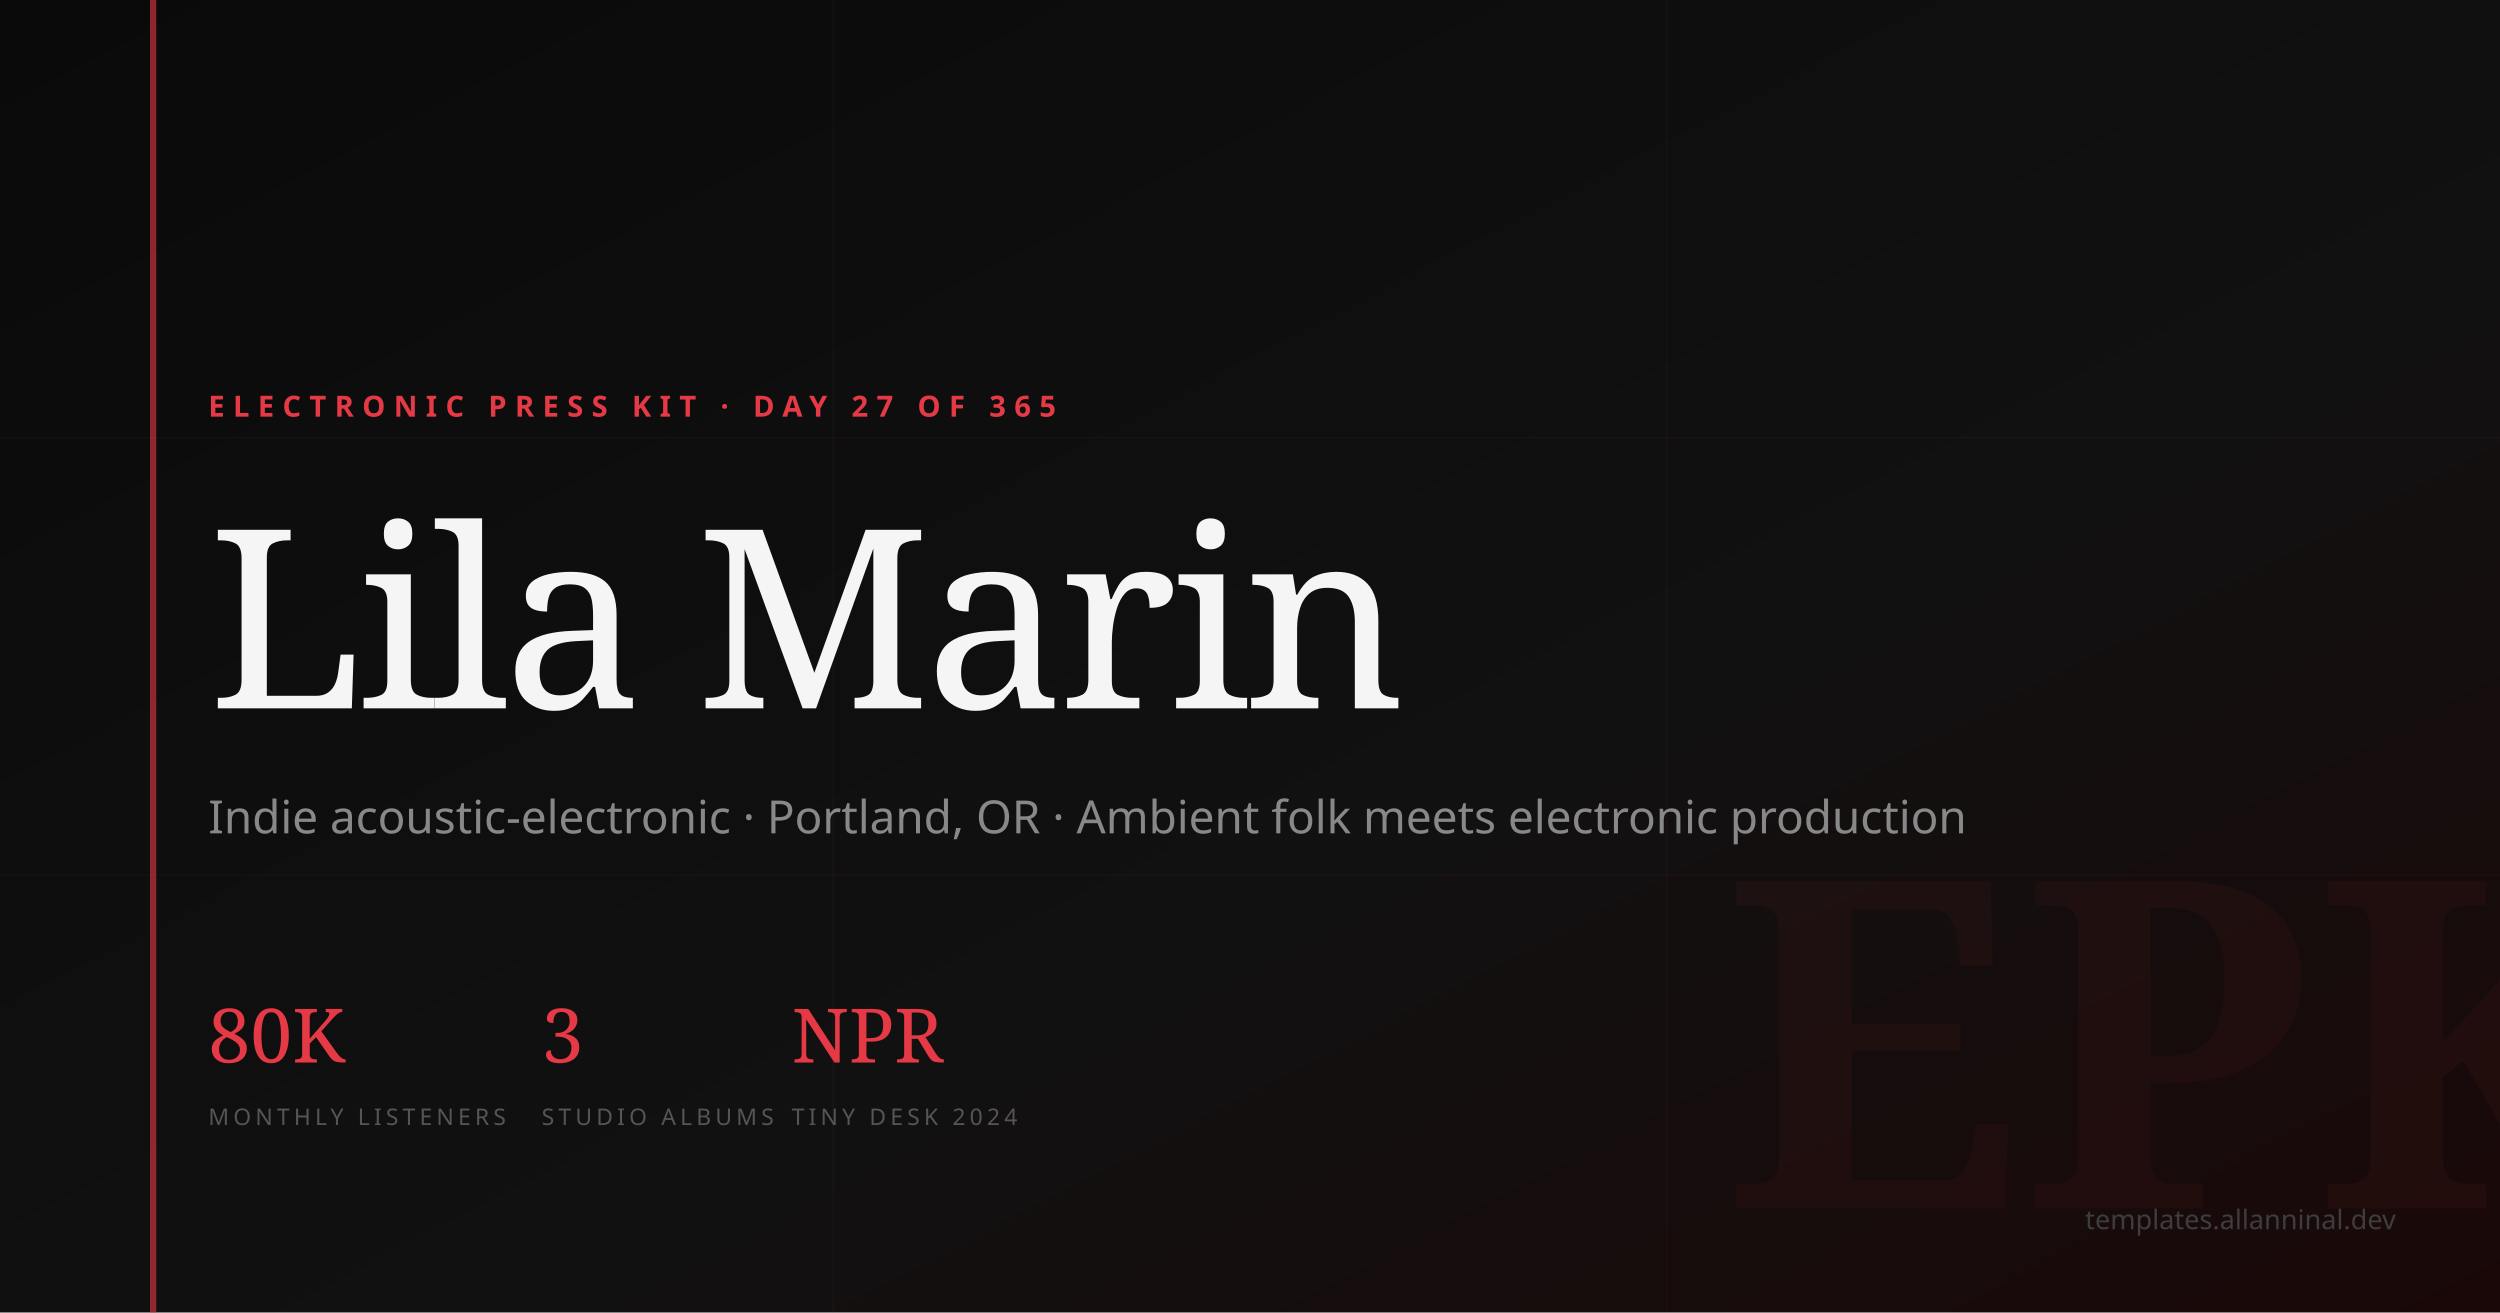
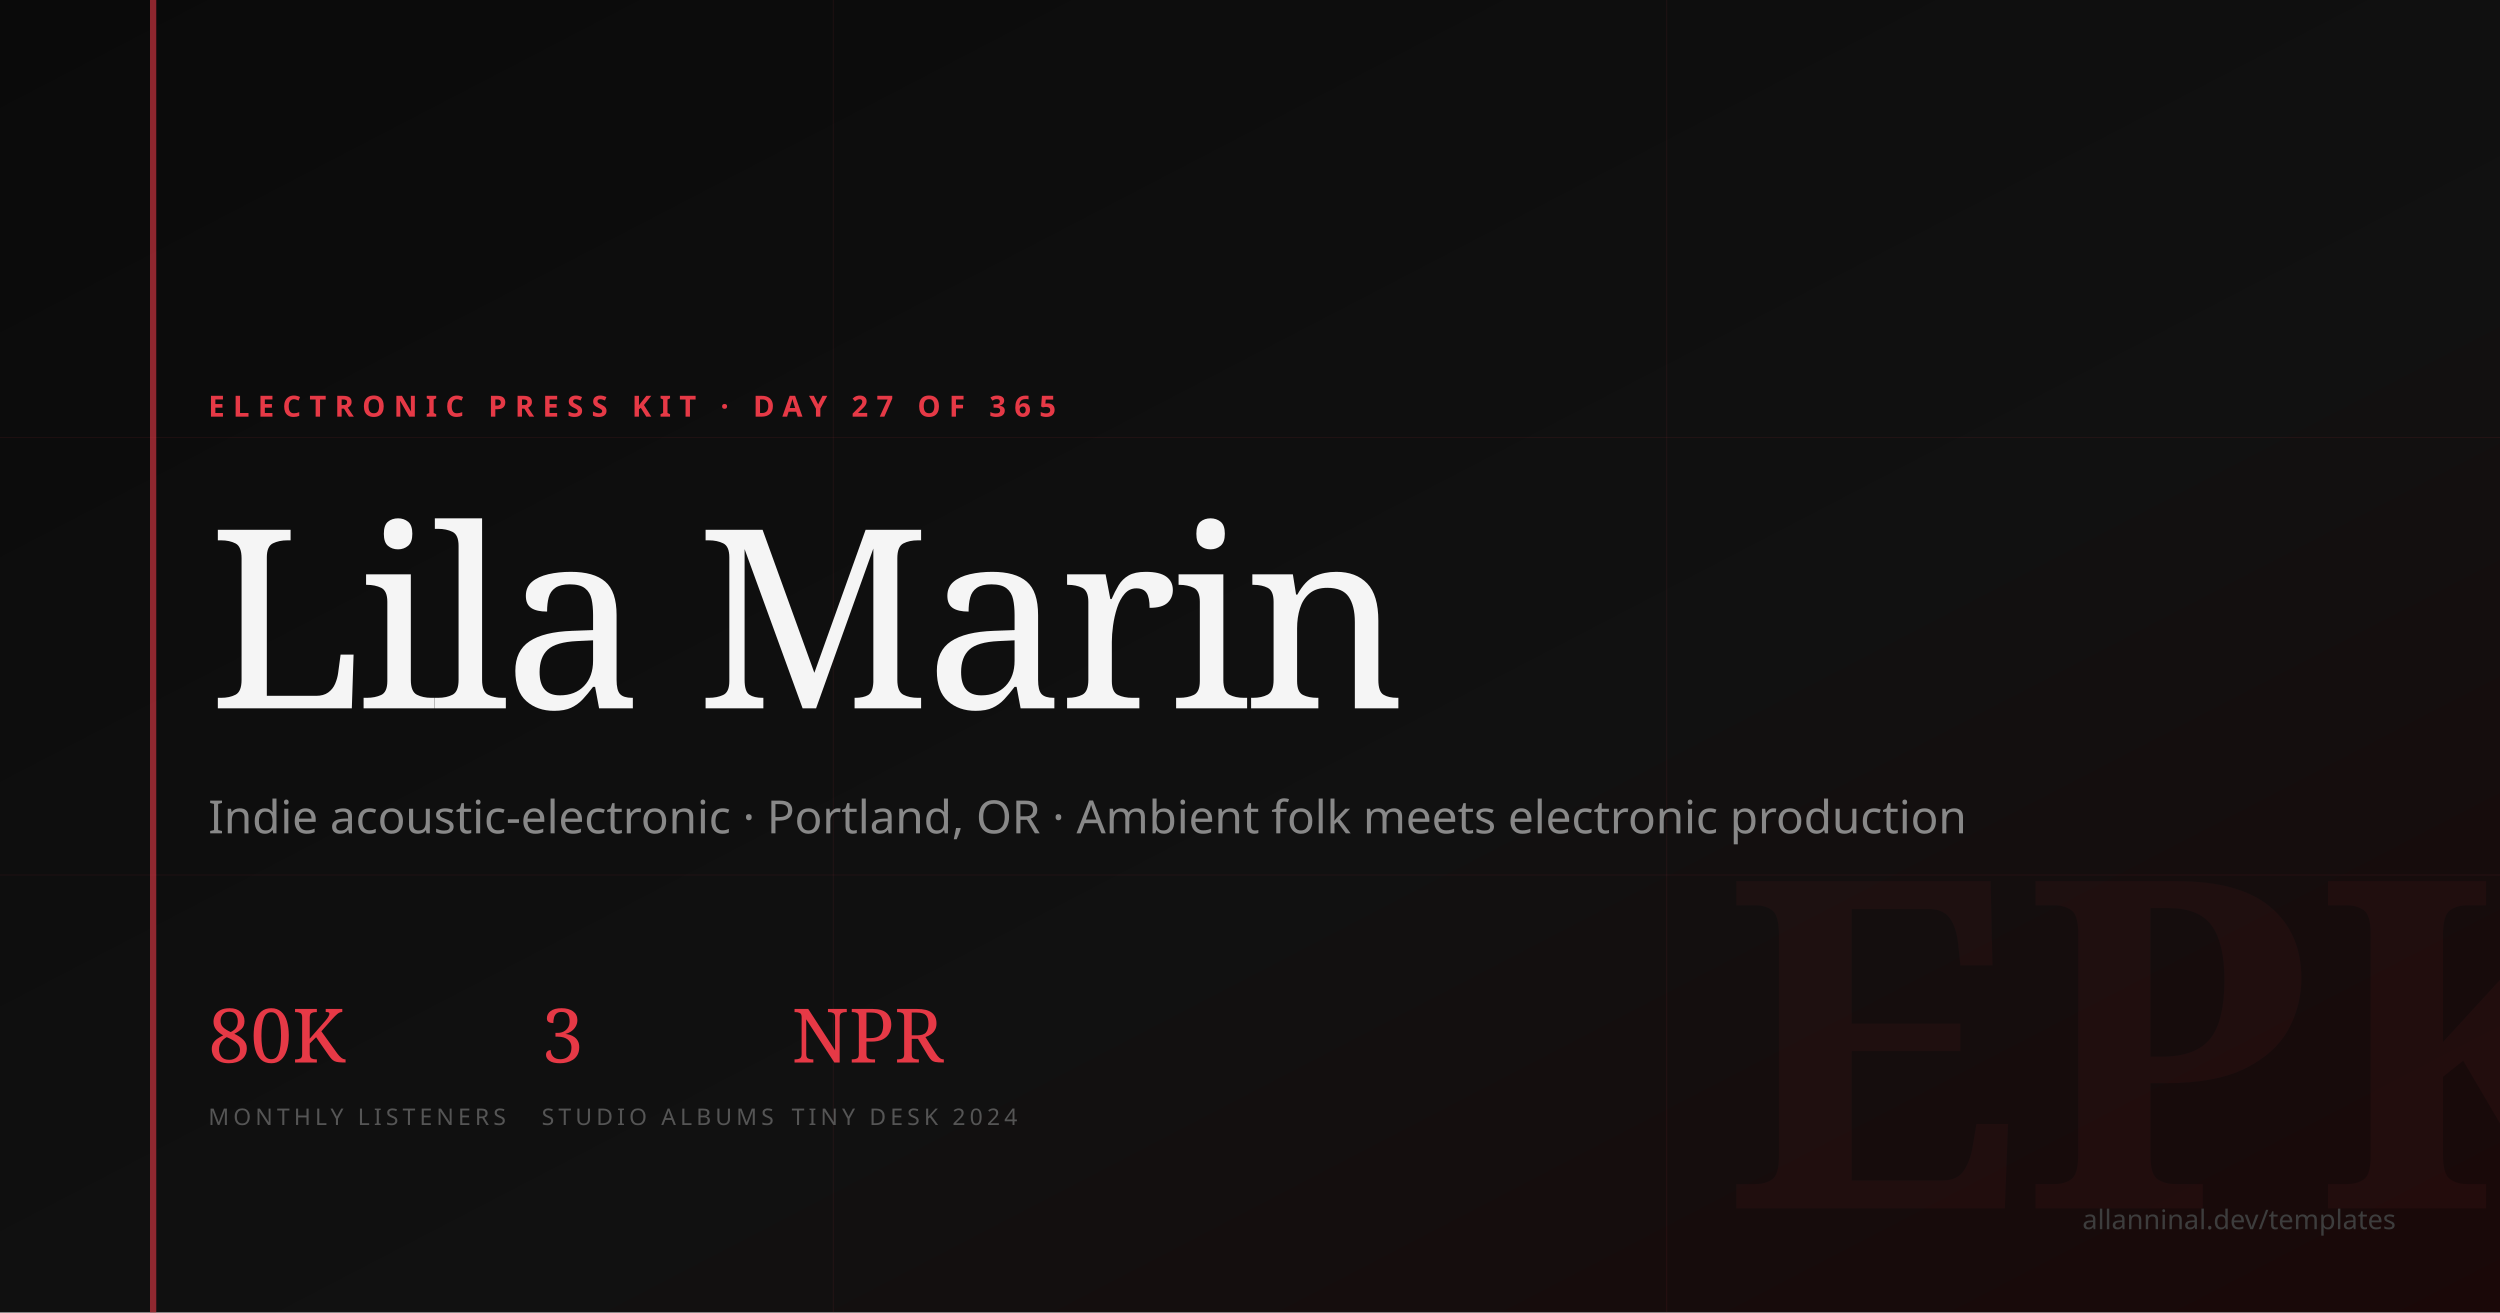
<svg xmlns="http://www.w3.org/2000/svg" viewBox="0 0 1200 630" width="1200" height="630">
  <defs>
    <linearGradient id="bg" x1="0" y1="0" x2="1" y2="1">
      <stop offset="0%" stop-color="#0A0A0A" />
      <stop offset="60%" stop-color="#111111" />
      <stop offset="100%" stop-color="#1a0808" />
    </linearGradient>
  </defs>
  <rect width="1200" height="630" fill="url(#bg)" />
  <rect x="72" y="0" width="3" height="630" fill="#E63946" opacity="0.6" />
  <line x1="0" y1="210" x2="1200" y2="210" stroke="#E63946" stroke-width="0.5" opacity="0.08" />
  <line x1="0" y1="420" x2="1200" y2="420" stroke="#E63946" stroke-width="0.5" opacity="0.08" />
  <line x1="400" y1="0" x2="400" y2="630" stroke="#E63946" stroke-width="0.5" opacity="0.08" />
  <line x1="800" y1="0" x2="800" y2="630" stroke="#E63946" stroke-width="0.5" opacity="0.08" />
  <text x="1050" y="580" font-family="Georgia, serif" font-size="220" font-weight="bold" fill="#E63946" opacity="0.05" text-anchor="middle">EPK</text>
  <text x="100" y="200" font-family="'Manrope', system-ui, sans-serif" font-size="14" font-weight="600" fill="#E63946" letter-spacing="4" text-transform="uppercase">ELECTRONIC PRESS KIT · DAY 27 OF 365</text>
  <text x="100" y="340" font-family="Georgia, serif" font-size="120" font-weight="400" fill="#F5F5F5" letter-spacing="-3">Lila Marin</text>
  <text x="100" y="400" font-family="'Manrope', system-ui, sans-serif" font-size="22" fill="#888888" font-weight="400">Indie acoustic-electronic · Portland, OR · Ambient folk meets electronic production</text>
  <text x="100" y="510" font-family="Georgia, serif" font-size="36" fill="#E63946">80K</text>
  <text x="100" y="540" font-family="'Manrope', system-ui, sans-serif" font-size="11" fill="#555555" letter-spacing="2">MONTHLY LISTENERS</text>
  <text x="260" y="510" font-family="Georgia, serif" font-size="36" fill="#E63946">3</text>
  <text x="260" y="540" font-family="'Manrope', system-ui, sans-serif" font-size="11" fill="#555555" letter-spacing="2">STUDIO ALBUMS</text>
  <text x="380" y="510" font-family="Georgia, serif" font-size="36" fill="#E63946">NPR</text>
  <text x="380" y="540" font-family="'Manrope', system-ui, sans-serif" font-size="11" fill="#555555" letter-spacing="2">TINY DESK 2024</text>
-   <text x="1150" y="590" font-family="'Manrope', system-ui, sans-serif" font-size="13" fill="#3D3D3D" text-anchor="end">templates.allanninal.dev</text>
+   <text x="1150" y="590" font-family="'Manrope', system-ui, sans-serif" font-size="13" fill="#3D3D3D" text-anchor="end">allanninal.dev/templates</text>
</svg>
